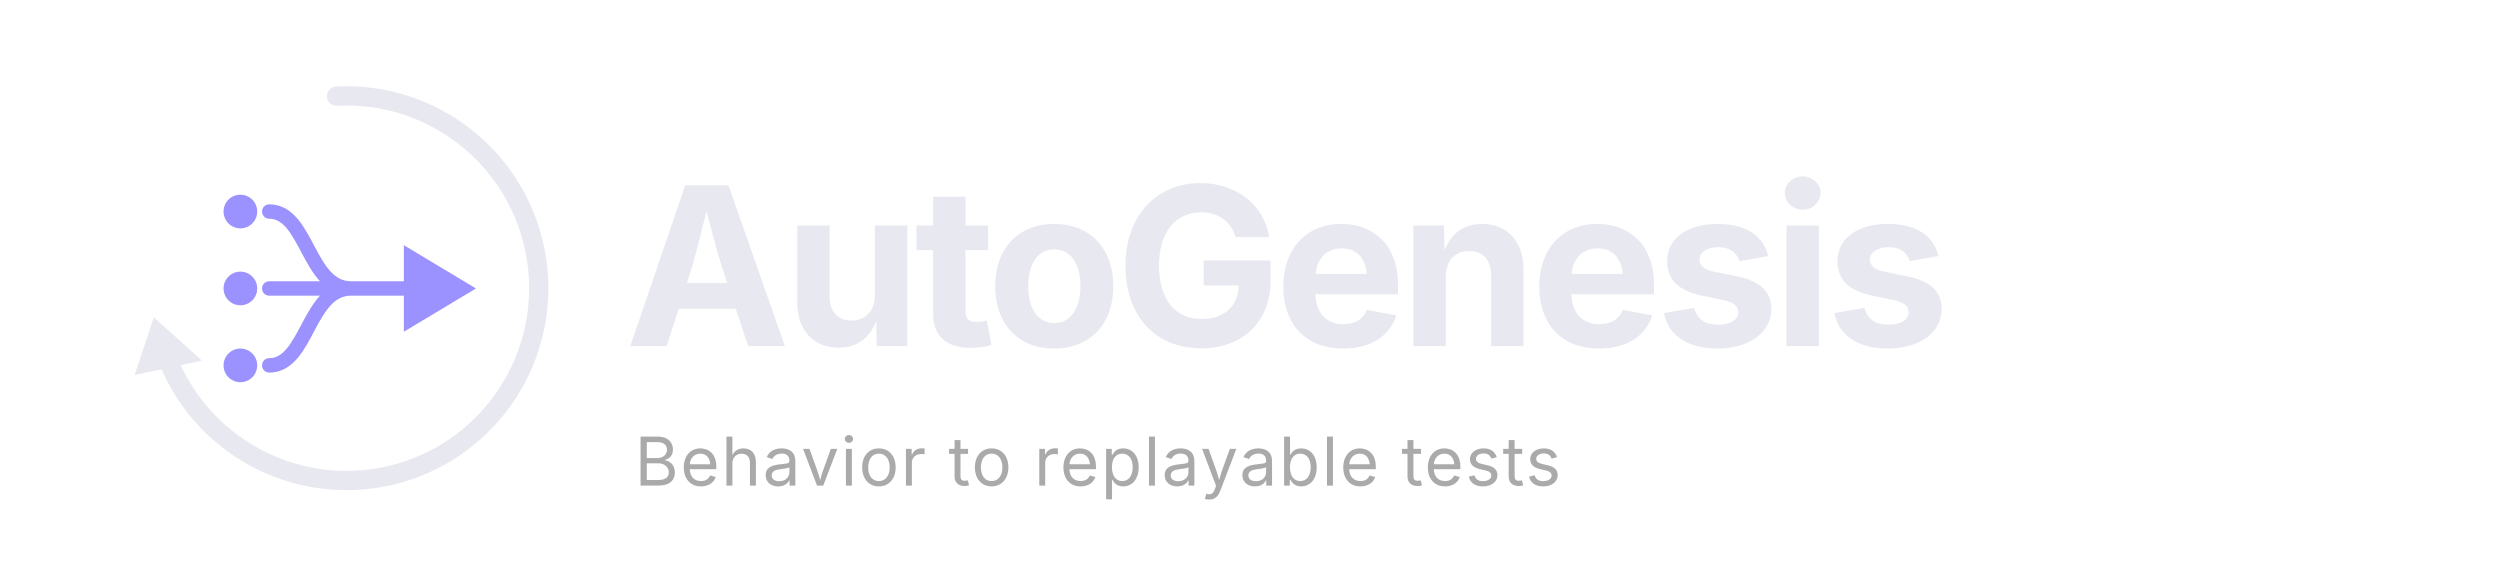
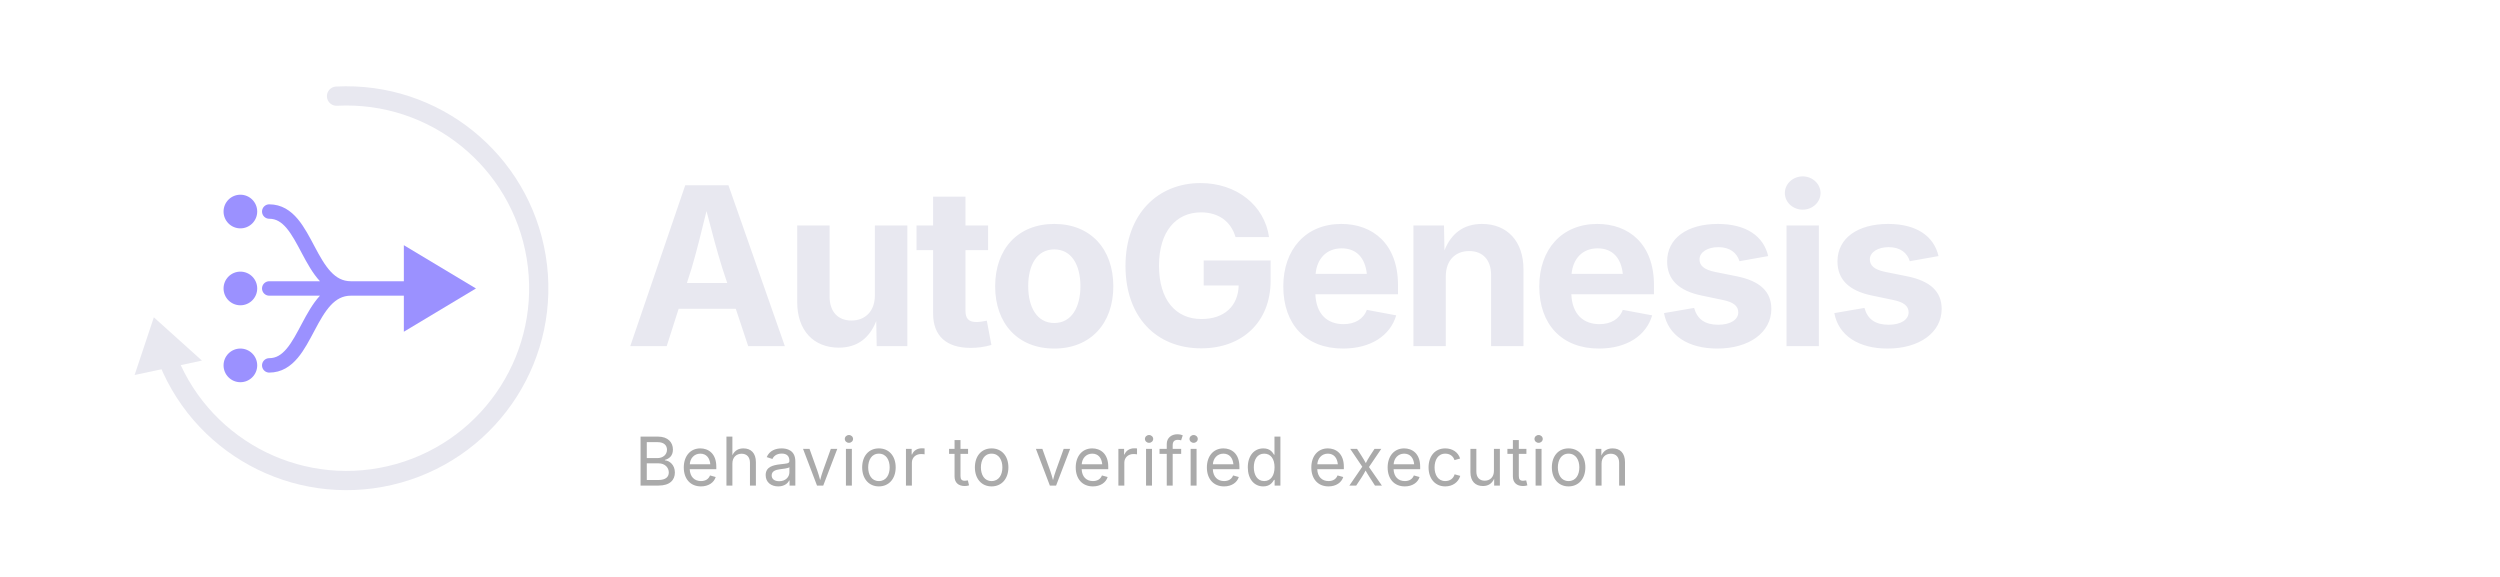
<svg xmlns="http://www.w3.org/2000/svg" viewBox="0 0 520 120" fill="none" role="img" aria-labelledby="title desc">
  <g transform="translate(20 10)">
    <path d="M50 10a40 40 0 1 1-35 55" stroke="#e8e8f0" stroke-width="4" stroke-linecap="round" />
    <path d="m12 56 10 9-14 3Z" fill="#e8e8f0" />
    <circle cx="30" cy="34" r="3.5" fill="#9b91ff" />
    <circle cx="30" cy="50" r="3.5" fill="#9b91ff" />
    <circle cx="30" cy="66" r="3.5" fill="#9b91ff" />
    <path d="M36 34c8 0 8 16 17 16M36 50h17M36 66c8 0 8-16 17-16M53 50h12" stroke="#9b91ff" stroke-width="3" stroke-linecap="round" />
    <path d="m64 41 15 9-15 9Z" fill="#9b91ff" />
  </g>
  <text x="130" y="72" font-family="Inter, -apple-system, BlinkMacSystemFont, 'Segoe UI', sans-serif" font-size="46" font-weight="700" letter-spacing="-1.4" fill="#e8e8f0">AutoGenesis</text>
-   <text x="132" y="101" font-family="Inter, -apple-system, BlinkMacSystemFont, 'Segoe UI', sans-serif" font-size="14" font-weight="400" letter-spacing="0.35" fill="#aaa">Behavior to replayable tests</text>
+   <text x="132" y="101" font-family="Inter, -apple-system, BlinkMacSystemFont, 'Segoe UI', sans-serif" font-size="14" font-weight="400" letter-spacing="0.35" fill="#aaa">Behavior to verified execution</text>
</svg>
